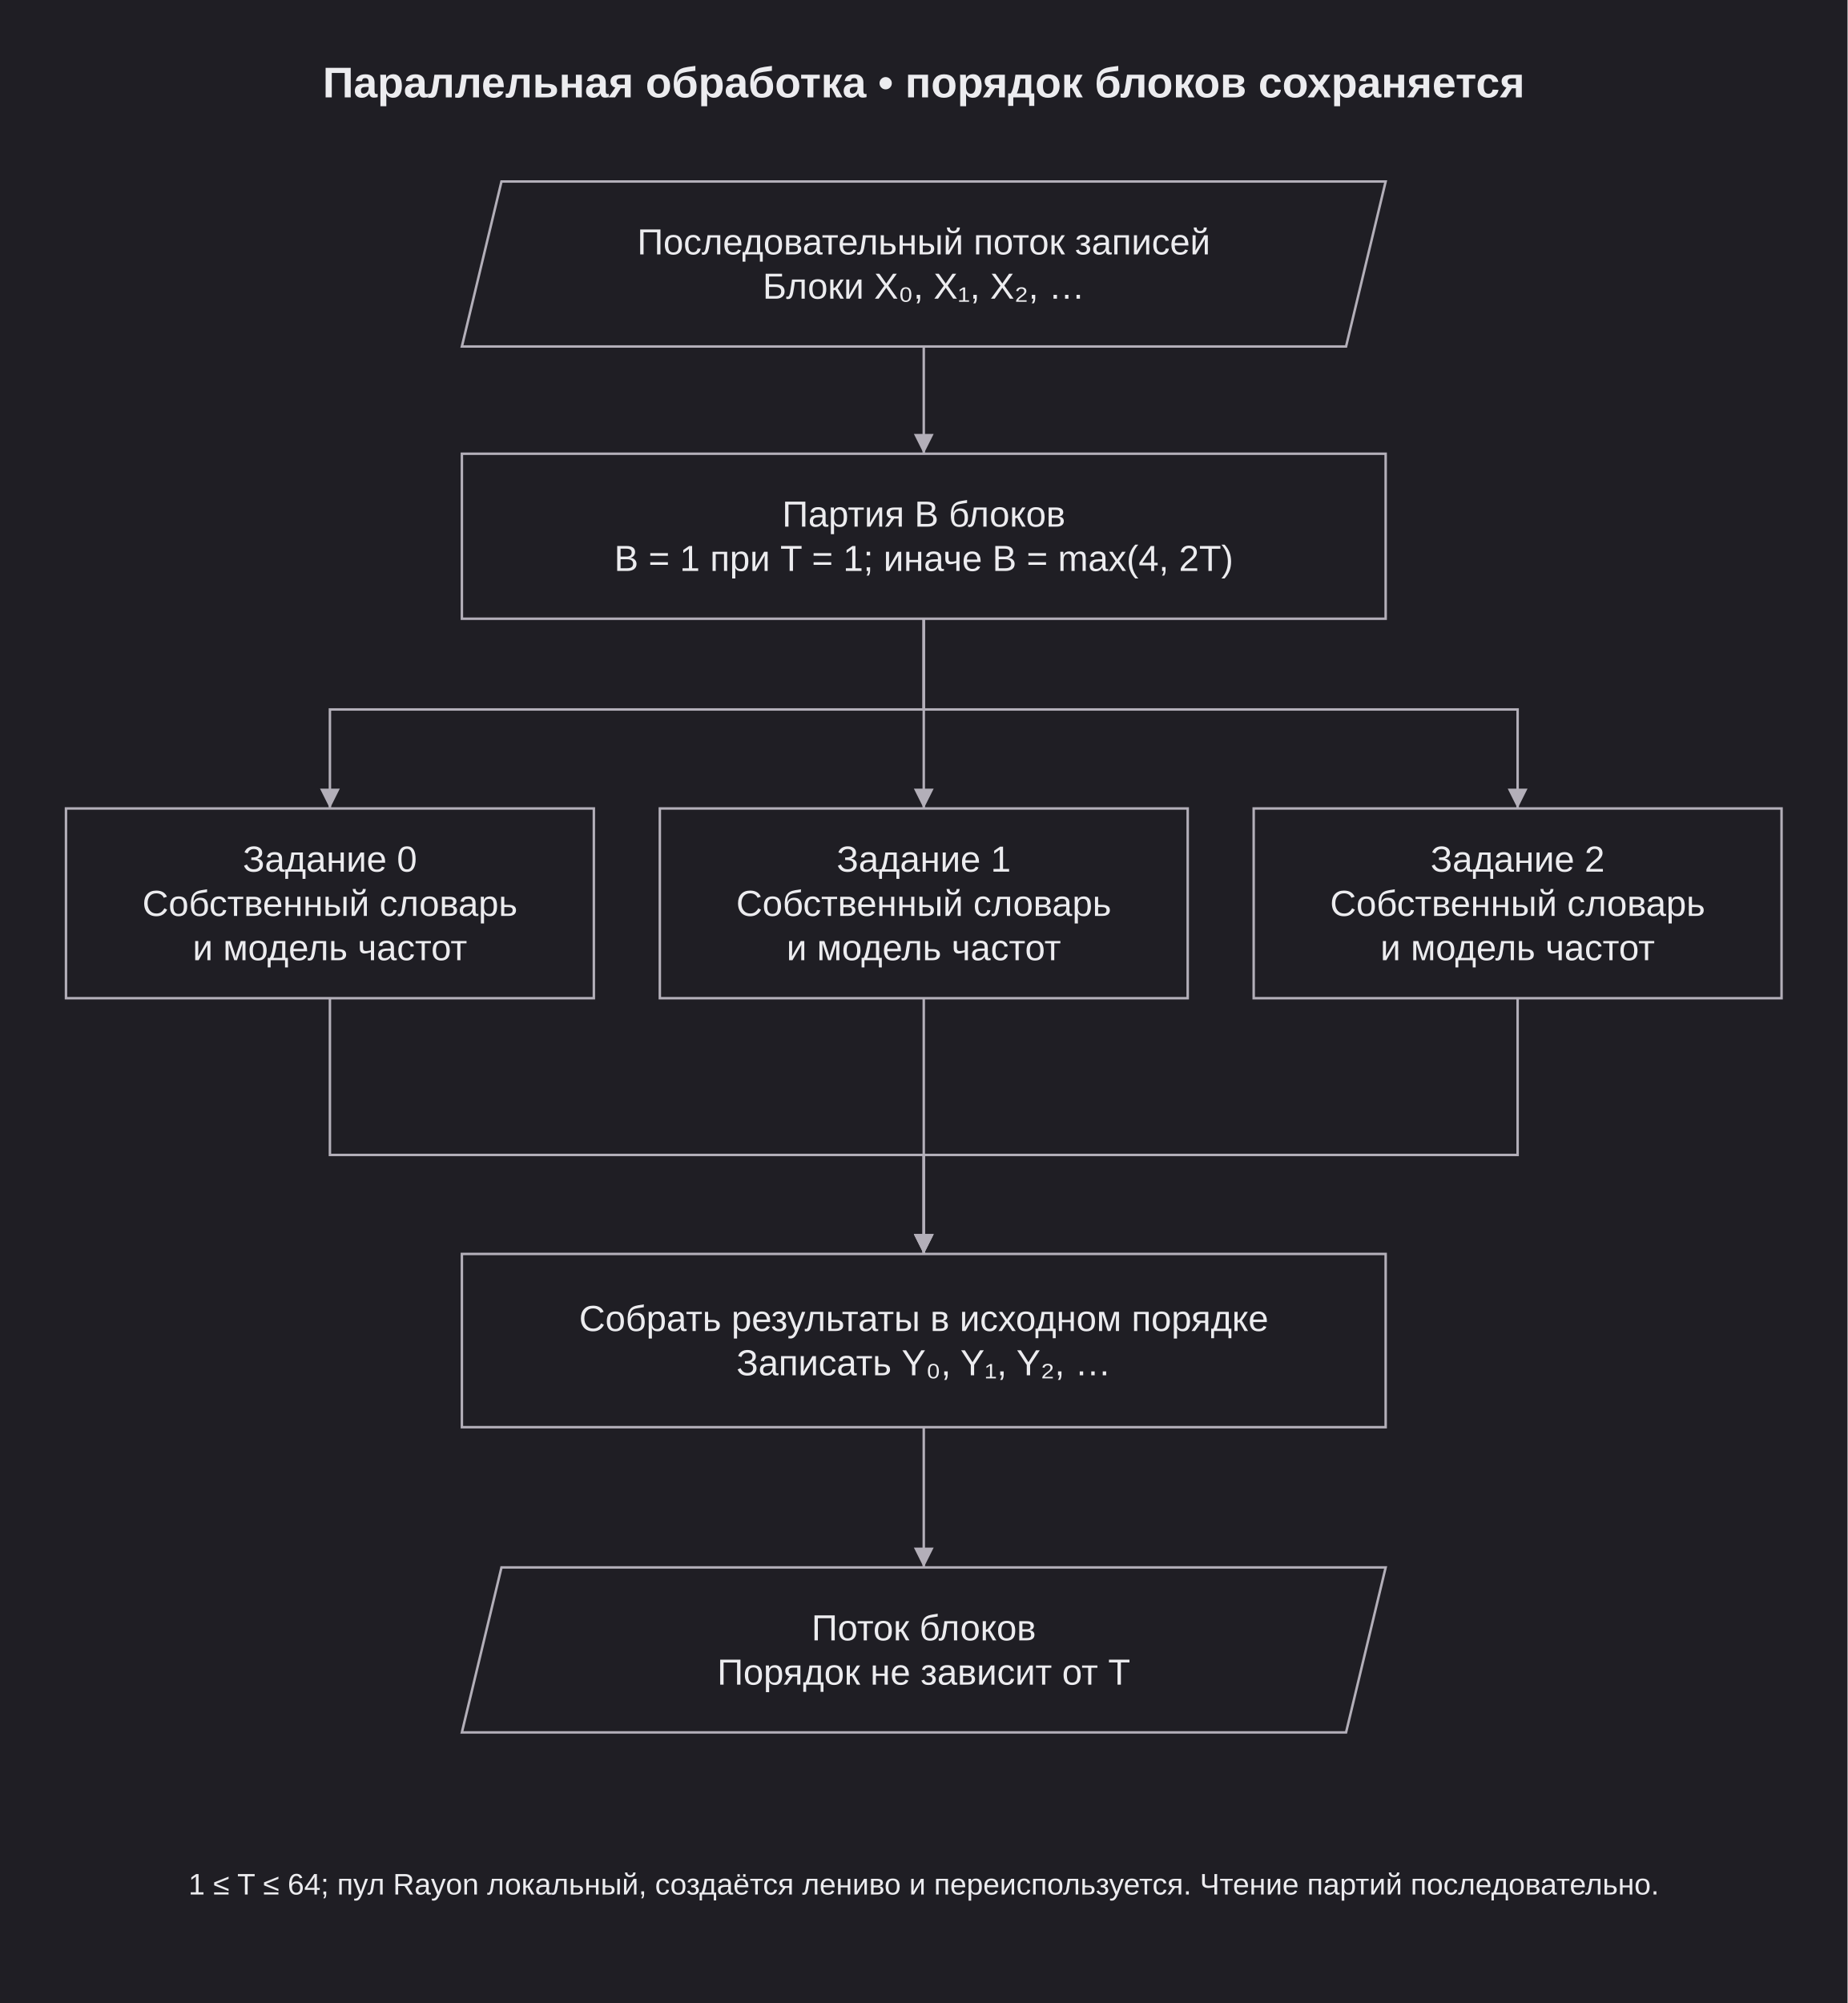
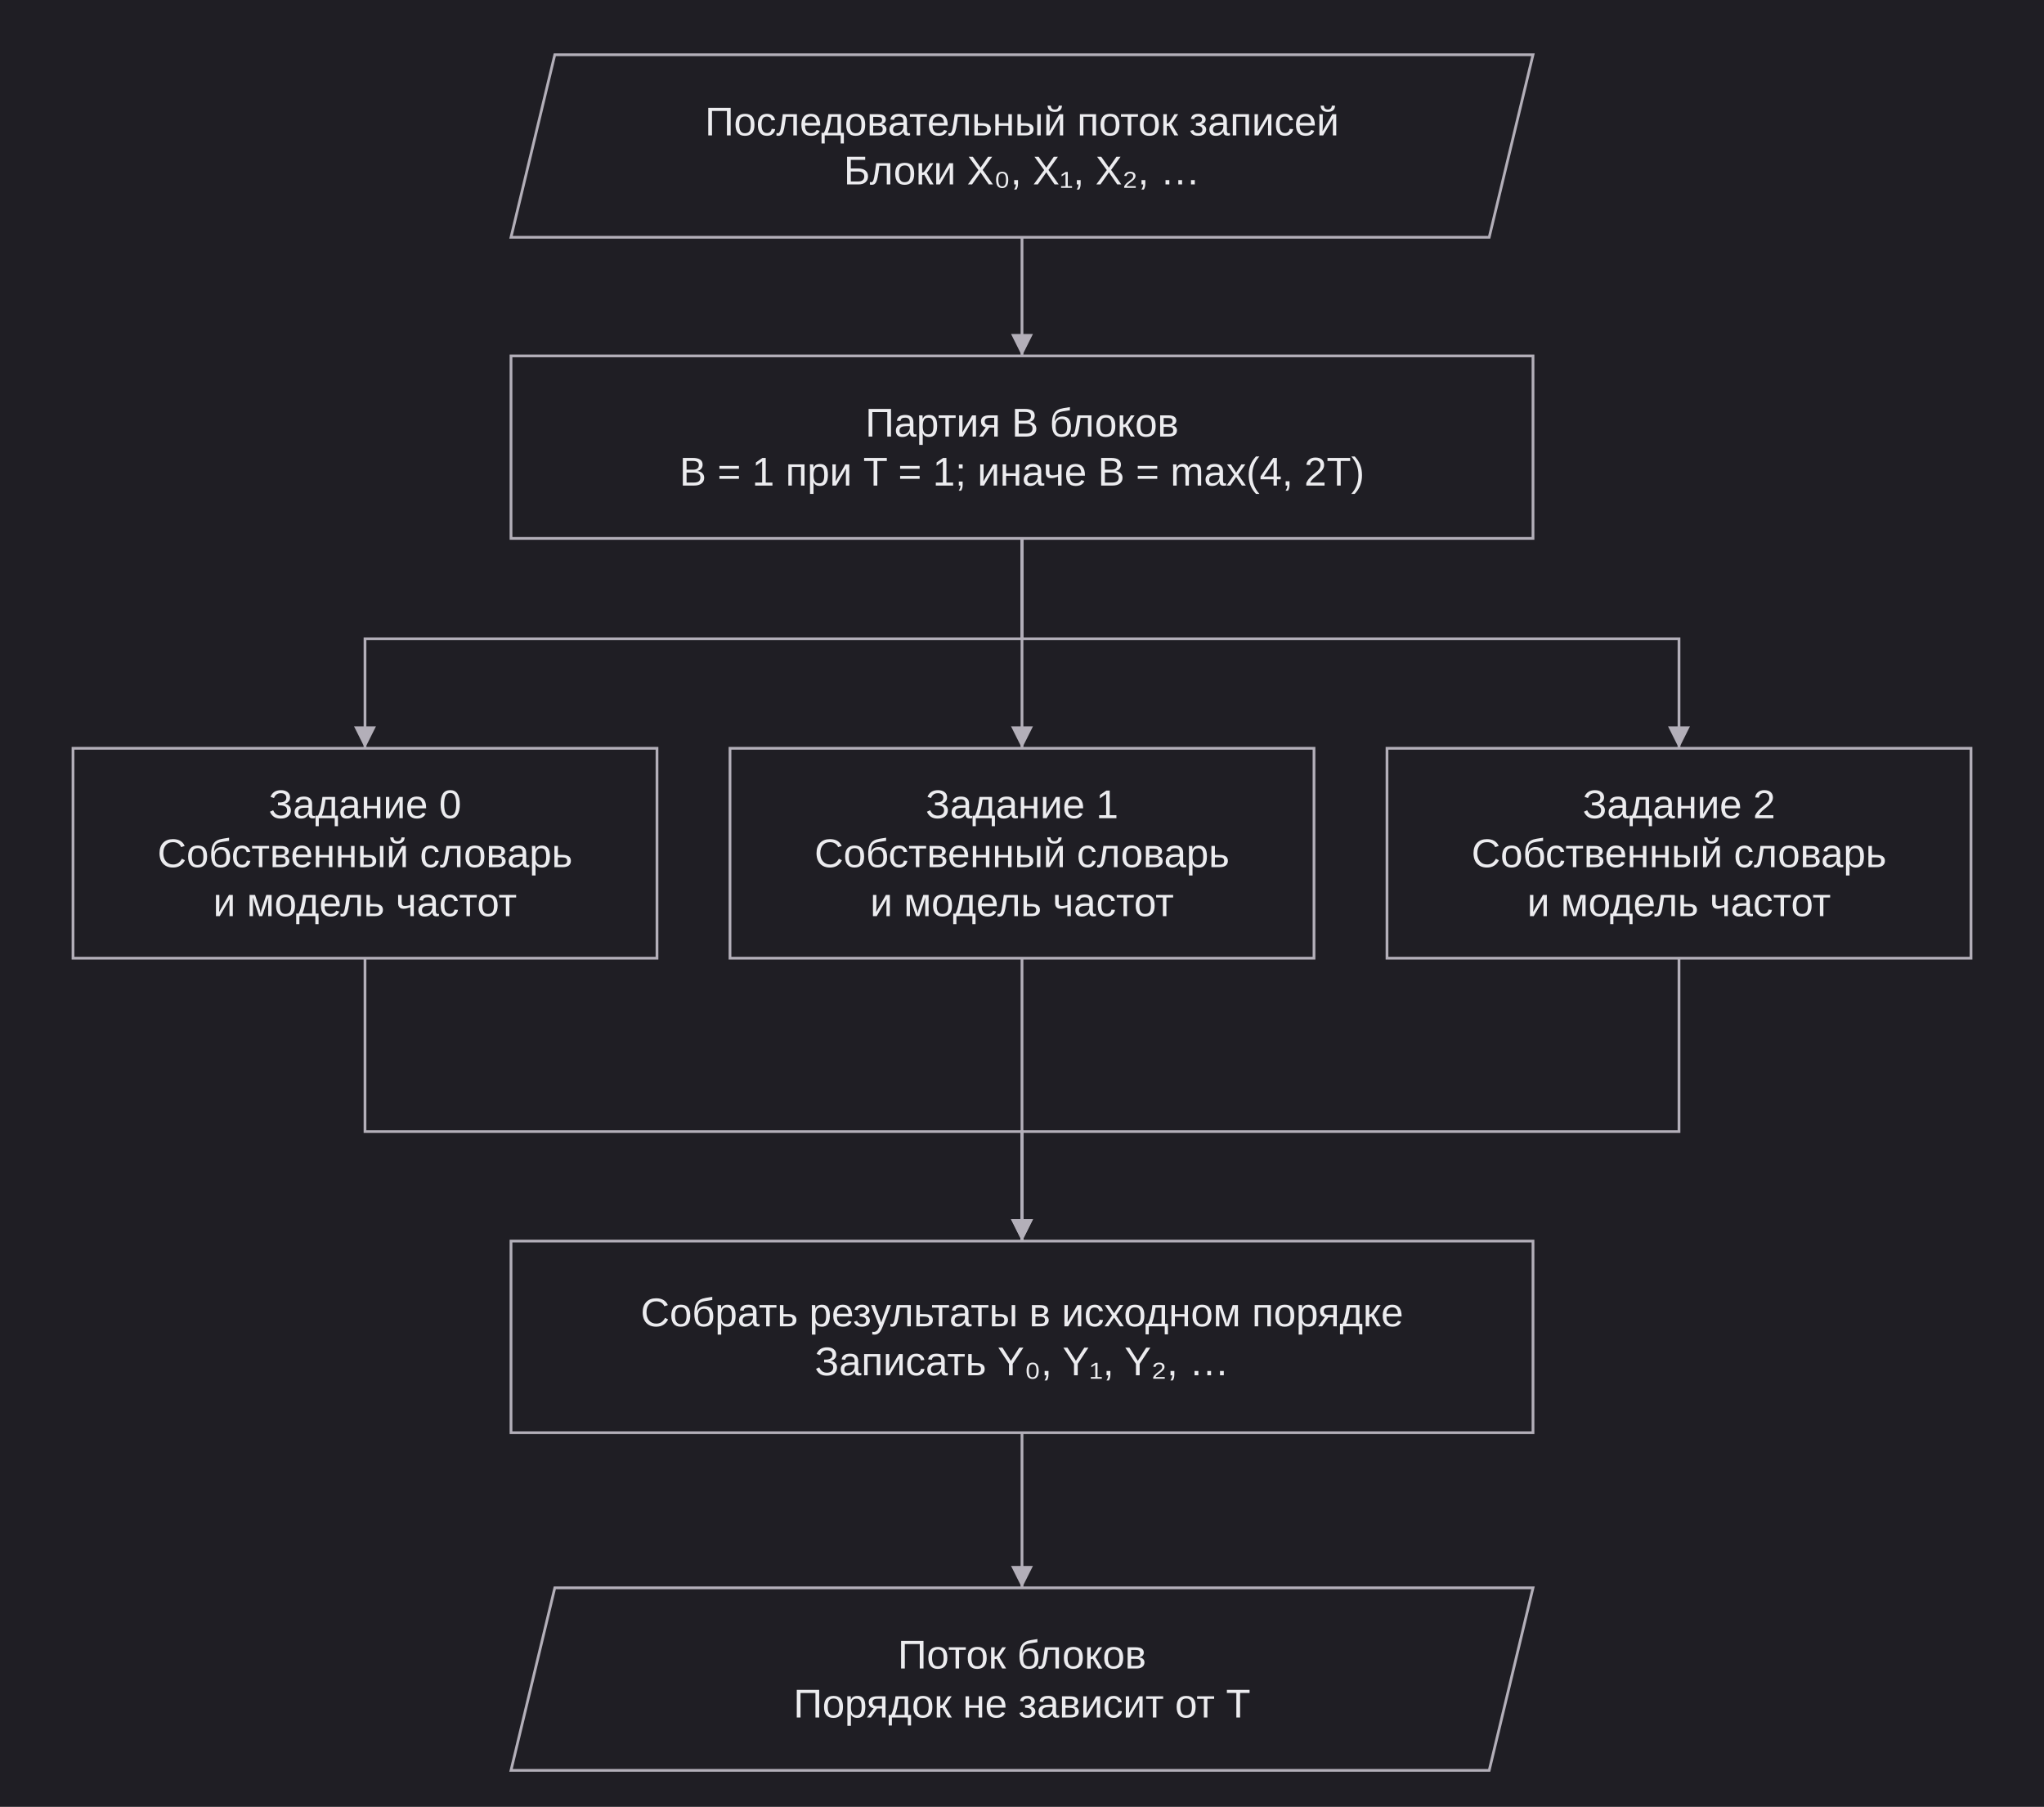
- <svg xmlns="http://www.w3.org/2000/svg" width="1120" height="1214" viewBox="0 0 1120 1214" role="img">
+ <svg xmlns="http://www.w3.org/2000/svg" width="1120" height="990" viewBox="0 80 1120 990" role="img">
  <defs>
    <marker id="arrow" viewBox="0 0 10 10" refX="10" refY="5" markerWidth="8" markerHeight="8" orient="auto-start-reverse">
      <path d="M 0 0 L 10 5 L 0 10 Z" fill="#b3afb9" />
    </marker>
  </defs>
-   <rect width="100%" height="100%" fill="#1f1e24" />
+   <rect width="100%" height="990.0" fill="#1f1e24" y="80" />
  <path d="M560 375 L560 430 L200 430 L200 490" fill="none" stroke="#b3afb9" stroke-width="1.5" marker-end="url(#arrow)" />
  <path d="M560 375 L560 430 L560 430 L560 490" fill="none" stroke="#b3afb9" stroke-width="1.5" marker-end="url(#arrow)" />
  <path d="M560 375 L560 430 L920 430 L920 490" fill="none" stroke="#b3afb9" stroke-width="1.5" marker-end="url(#arrow)" />
  <path d="M200 605 L200 700 L560 700 L560 760" fill="none" stroke="#b3afb9" stroke-width="1.5" marker-end="url(#arrow)" />
  <path d="M560 605 L560 700 L560 700 L560 760" fill="none" stroke="#b3afb9" stroke-width="1.5" marker-end="url(#arrow)" />
  <path d="M920 605 L920 700 L560 700 L560 760" fill="none" stroke="#b3afb9" stroke-width="1.5" marker-end="url(#arrow)" />
  <path d="M560 210 L560 275" fill="none" stroke="#b3afb9" stroke-width="1.5" marker-end="url(#arrow)" />
  <path d="M560 865 L560 950" fill="none" stroke="#b3afb9" stroke-width="1.5" marker-end="url(#arrow)" />
-   <text x="560" y="50" text-anchor="middle" dominant-baseline="central" font-family="Arial, sans-serif" font-size="26" fill="#ececef" font-weight="700">Параллельная обработка • порядок блоков сохраняется</text>
  <path d="M 304 110 H 840 L 816 210 H 280 Z" fill="#1f1e24" stroke="#b3afb9" stroke-width="1.5" />
  <text x="560" y="146.58" text-anchor="middle" dominant-baseline="central" font-family="Arial, sans-serif" font-size="22" fill="#ececef">Последовательный поток записей</text>
  <text x="560" y="173.42" text-anchor="middle" dominant-baseline="central" font-family="Arial, sans-serif" font-size="22" fill="#ececef">Блоки X₀, X₁, X₂, …</text>
  <rect x="280" y="275" width="560" height="100" fill="#1f1e24" stroke="#b3afb9" stroke-width="1.5" />
  <text x="560" y="311.58" text-anchor="middle" dominant-baseline="central" font-family="Arial, sans-serif" font-size="22" fill="#ececef">Партия B блоков</text>
  <text x="560" y="338.42" text-anchor="middle" dominant-baseline="central" font-family="Arial, sans-serif" font-size="22" fill="#ececef">B = 1 при T = 1; иначе B = max(4, 2T)</text>
  <rect x="40" y="490" width="320" height="115" fill="#1f1e24" stroke="#b3afb9" stroke-width="1.5" />
  <text x="200" y="520.66" text-anchor="middle" dominant-baseline="central" font-family="Arial, sans-serif" font-size="22" fill="#ececef">Задание 0</text>
  <text x="200" y="547.5" text-anchor="middle" dominant-baseline="central" font-family="Arial, sans-serif" font-size="22" fill="#ececef">Собственный словарь</text>
  <text x="200" y="574.34" text-anchor="middle" dominant-baseline="central" font-family="Arial, sans-serif" font-size="22" fill="#ececef">и модель частот</text>
  <rect x="400" y="490" width="320" height="115" fill="#1f1e24" stroke="#b3afb9" stroke-width="1.5" />
  <text x="560" y="520.66" text-anchor="middle" dominant-baseline="central" font-family="Arial, sans-serif" font-size="22" fill="#ececef">Задание 1</text>
  <text x="560" y="547.5" text-anchor="middle" dominant-baseline="central" font-family="Arial, sans-serif" font-size="22" fill="#ececef">Собственный словарь</text>
  <text x="560" y="574.34" text-anchor="middle" dominant-baseline="central" font-family="Arial, sans-serif" font-size="22" fill="#ececef">и модель частот</text>
  <rect x="760" y="490" width="320" height="115" fill="#1f1e24" stroke="#b3afb9" stroke-width="1.5" />
  <text x="920" y="520.66" text-anchor="middle" dominant-baseline="central" font-family="Arial, sans-serif" font-size="22" fill="#ececef">Задание 2</text>
  <text x="920" y="547.5" text-anchor="middle" dominant-baseline="central" font-family="Arial, sans-serif" font-size="22" fill="#ececef">Собственный словарь</text>
  <text x="920" y="574.34" text-anchor="middle" dominant-baseline="central" font-family="Arial, sans-serif" font-size="22" fill="#ececef">и модель частот</text>
  <rect x="280" y="760" width="560" height="105" fill="#1f1e24" stroke="#b3afb9" stroke-width="1.5" />
  <text x="560" y="799.08" text-anchor="middle" dominant-baseline="central" font-family="Arial, sans-serif" font-size="22" fill="#ececef">Собрать результаты в исходном порядке</text>
  <text x="560" y="825.92" text-anchor="middle" dominant-baseline="central" font-family="Arial, sans-serif" font-size="22" fill="#ececef">Записать Y₀, Y₁, Y₂, …</text>
  <path d="M 304 950 H 840 L 816 1050 H 280 Z" fill="#1f1e24" stroke="#b3afb9" stroke-width="1.5" />
  <text x="560" y="986.58" text-anchor="middle" dominant-baseline="central" font-family="Arial, sans-serif" font-size="22" fill="#ececef">Поток блоков</text>
  <text x="560" y="1013.42" text-anchor="middle" dominant-baseline="central" font-family="Arial, sans-serif" font-size="22" fill="#ececef">Порядок не зависит от T</text>
-   <text x="560" y="1142" text-anchor="middle" dominant-baseline="central" font-family="Arial, sans-serif" font-size="18" fill="#ececef">1 ≤ T ≤ 64; пул Rayon локальный, создаётся лениво и переиспользуется. Чтение партий последовательно.</text>
</svg>
